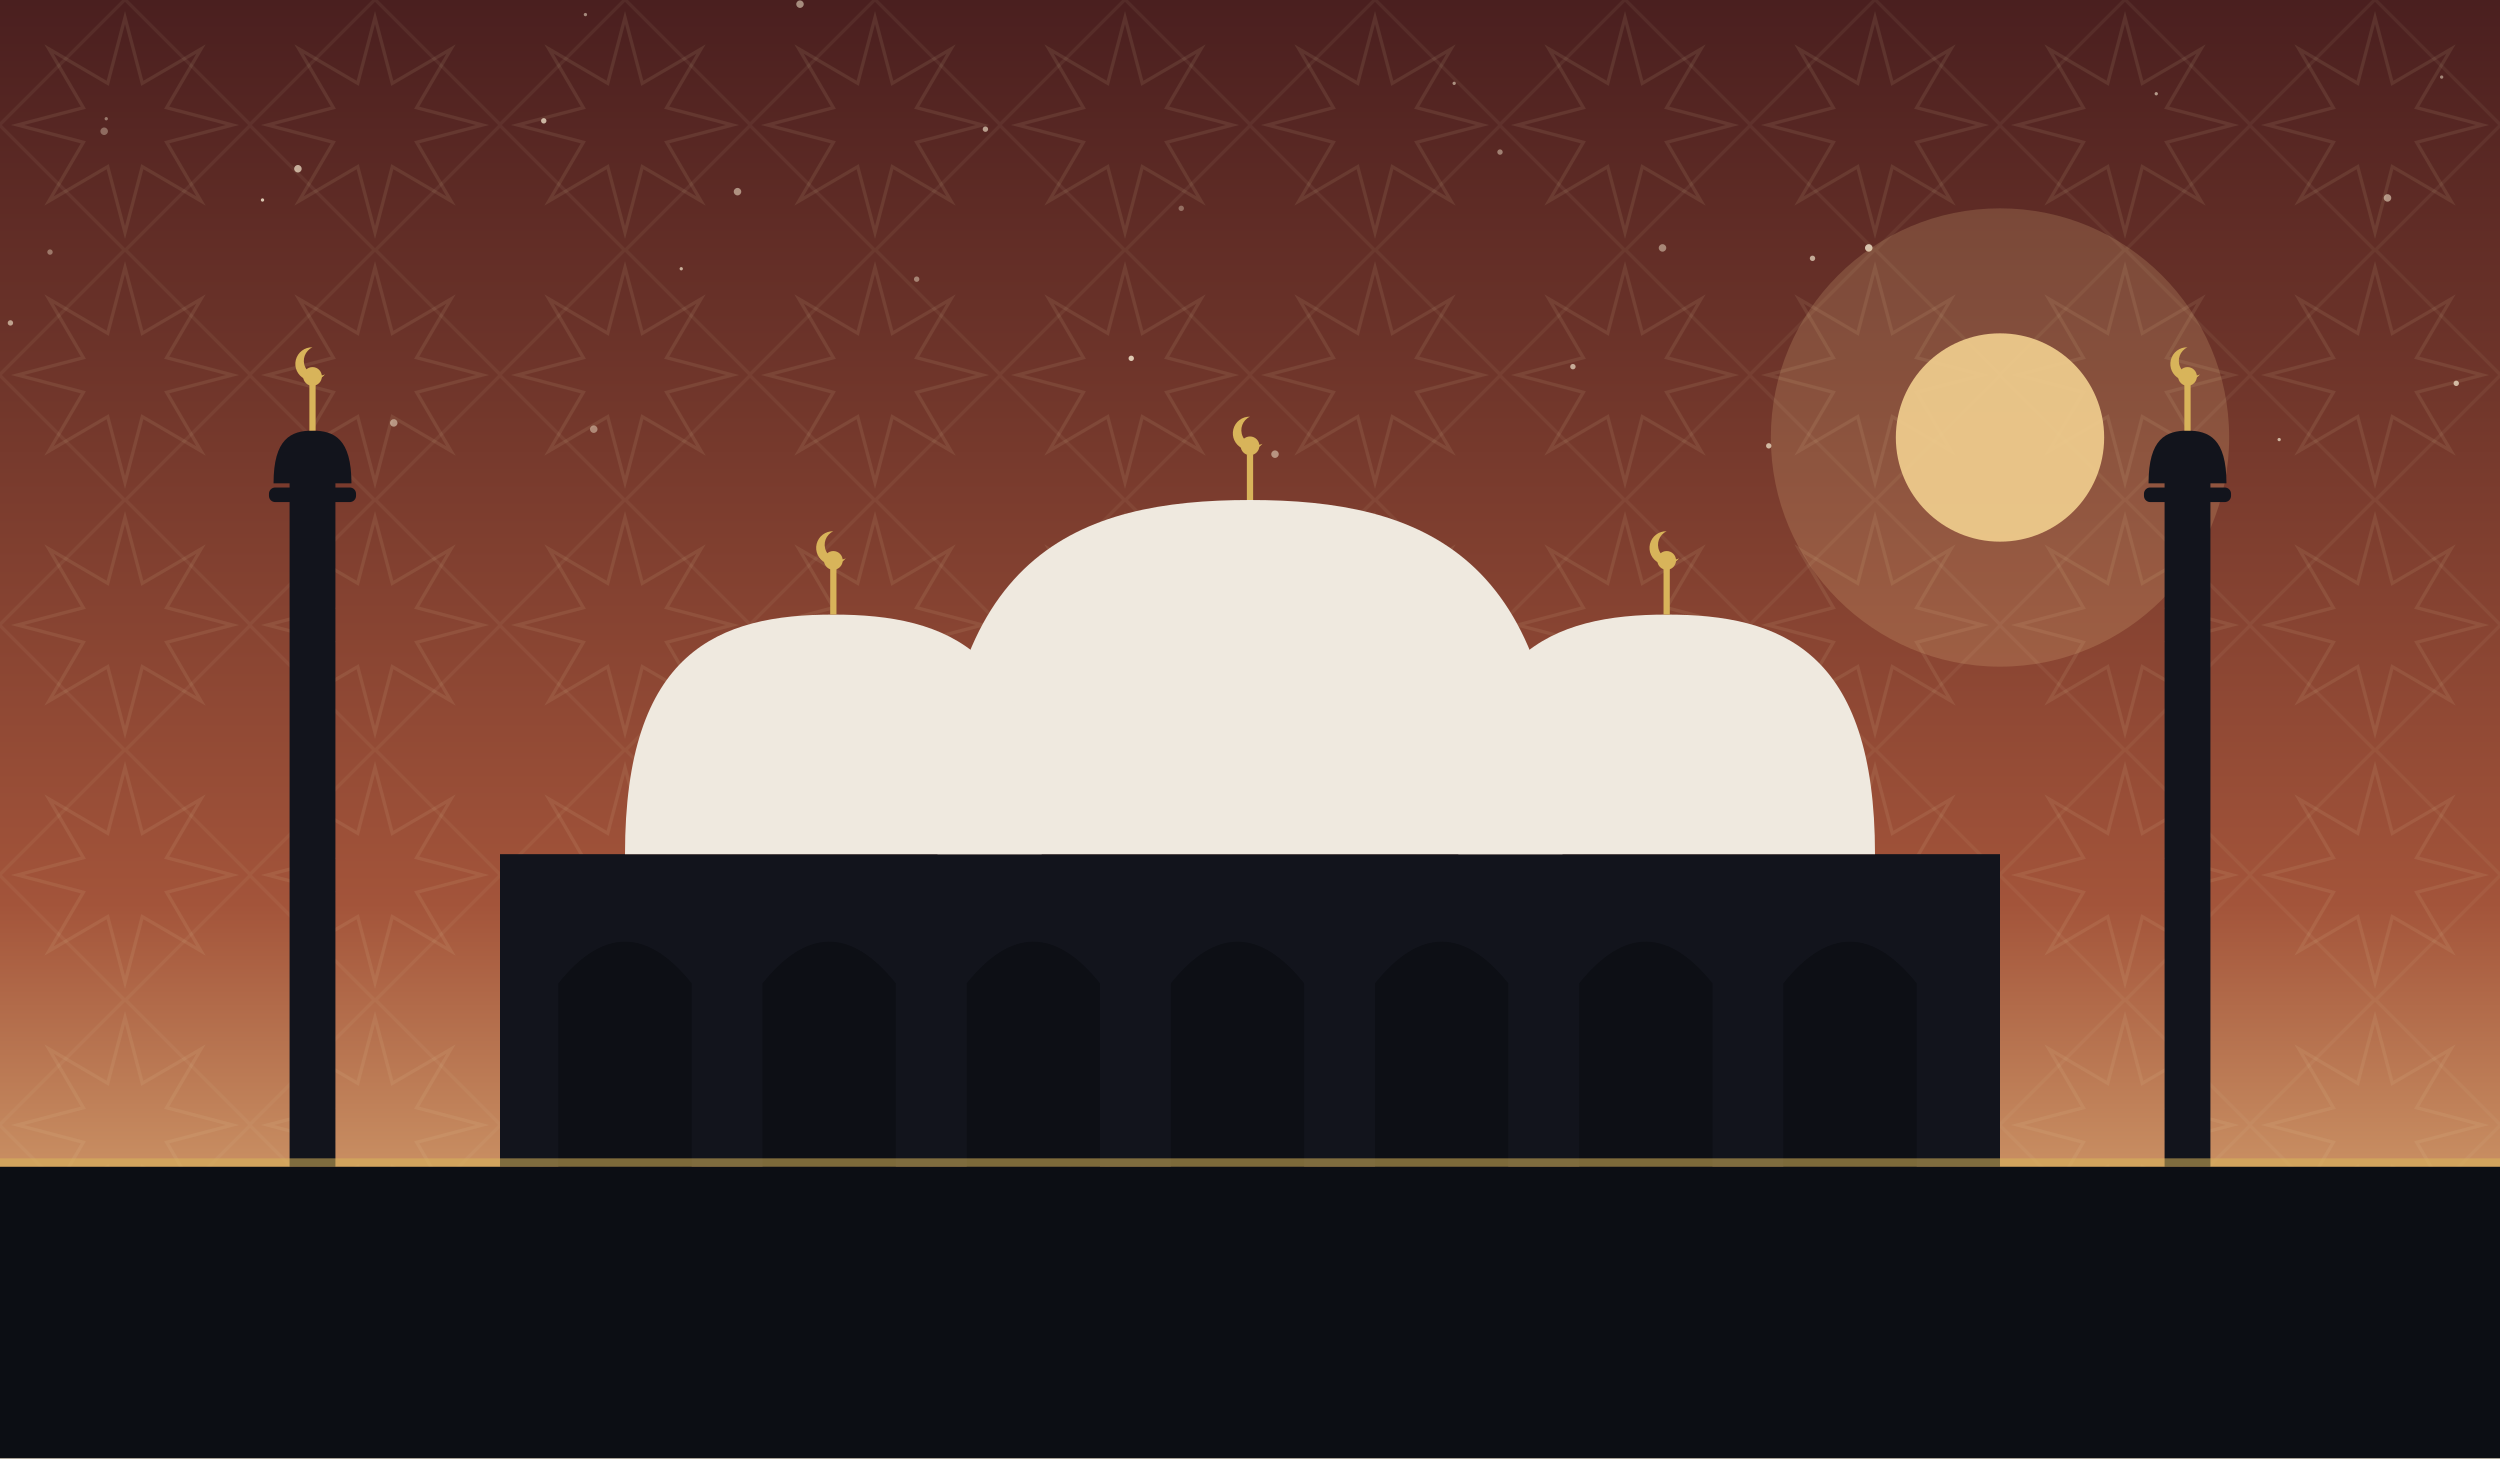
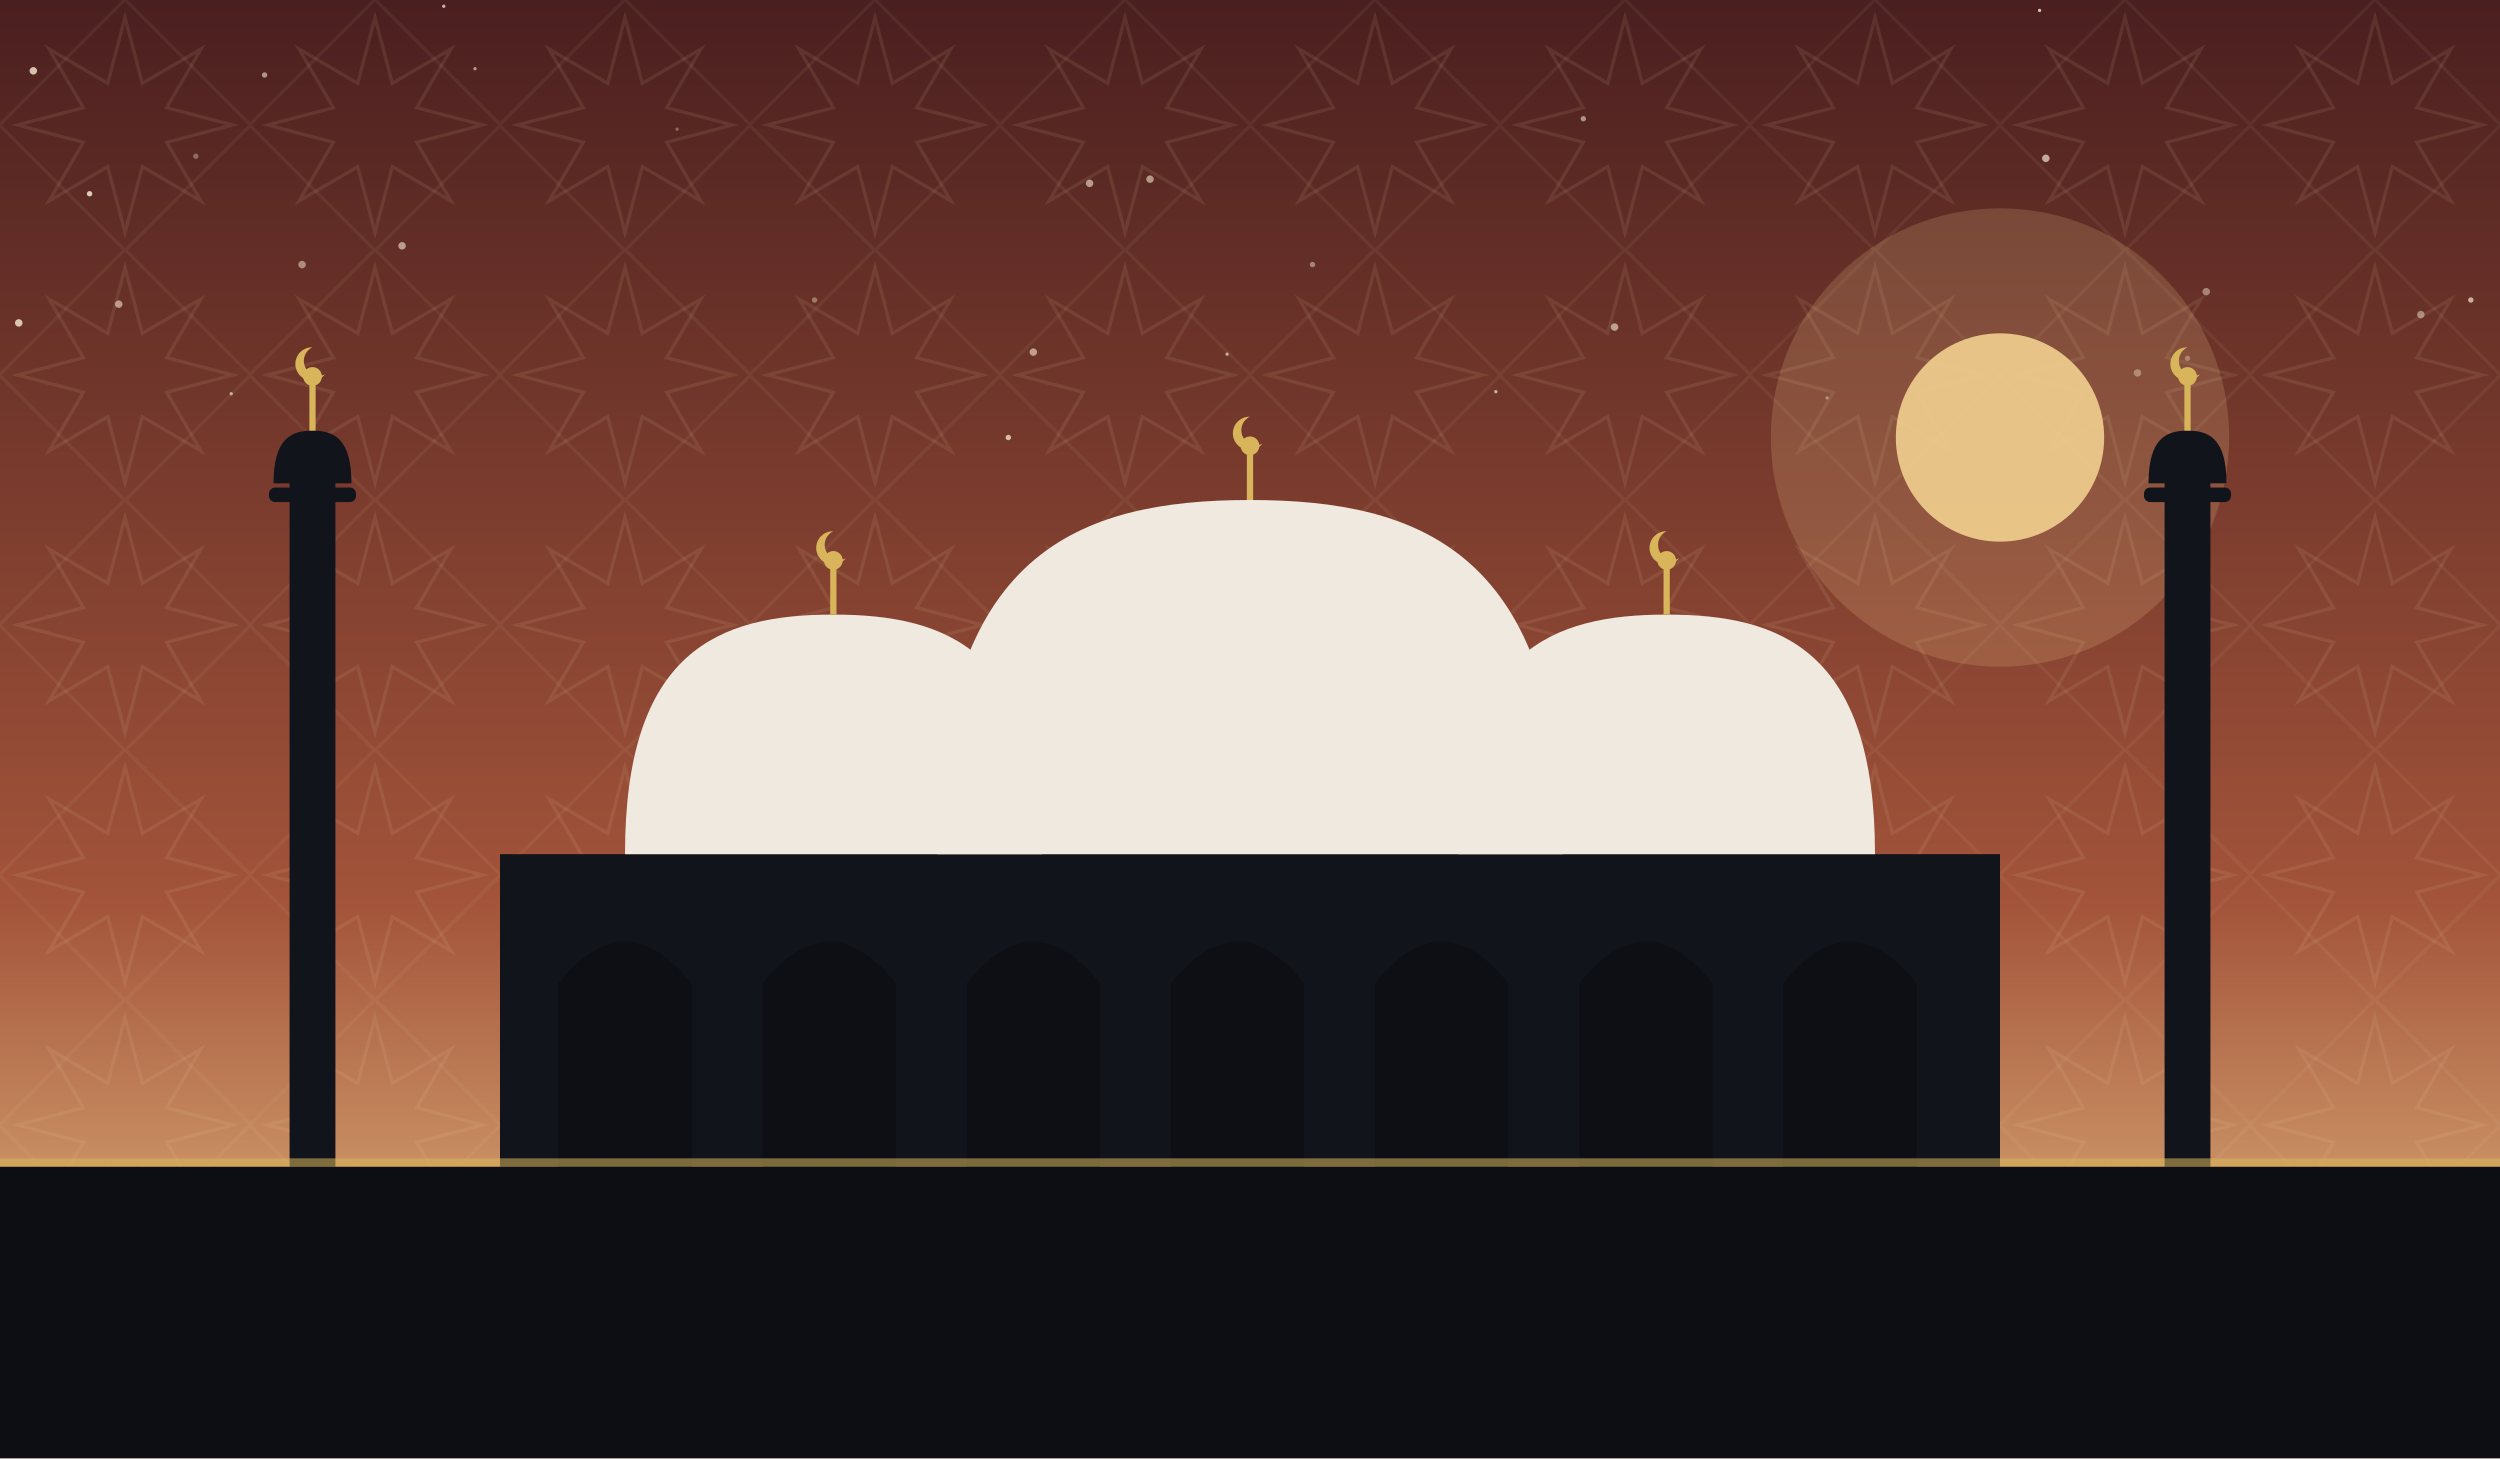
<svg xmlns="http://www.w3.org/2000/svg" viewBox="0 0 1200 700" role="img">
  <defs>
    <linearGradient id="sky" x1="0" y1="0" x2="0" y2="1">
      <stop offset="0" stop-color="#4a1f1f" />
      <stop offset="0.62" stop-color="#a3543a" />
      <stop offset="1" stop-color="#f2cf8f" />
    </linearGradient>
    <pattern id="g1" width="120" height="120" patternUnits="userSpaceOnUse">
      <polygon points="111.6,60.0 80.0,68.3 96.5,96.5 68.3,80.0 60.0,111.6 51.7,80.0 23.5,96.5 40.0,68.3 8.4,60.0 40.0,51.7 23.5,23.5 51.7,40.0 60.0,8.4 68.3,40.0 96.5,23.5 80.0,51.7" fill="none" stroke="#e8d9a8" stroke-width="1.6" opacity="0.1" />
      <rect x="17.4" y="17.4" width="85.2" height="85.2" fill="none" stroke="#e8d9a8" stroke-width="1.6" opacity="0.07" transform="rotate(45 60.0 60.0)" />
    </pattern>
  </defs>
  <rect width="1200" height="700" fill="url(#sky)" />
  <rect width="1200" height="700" fill="url(#g1)" />
-   <circle cx="5" cy="155" r="1.3" fill="#f7ecd2" opacity="0.60" />
-   <circle cx="543" cy="172" r="1.3" fill="#f7ecd2" opacity="0.81" />
-   <circle cx="354" cy="92" r="1.8" fill="#f7ecd2" opacity="0.53" />
-   <circle cx="1094" cy="211" r="0.8" fill="#f7ecd2" opacity="0.69" />
-   <circle cx="51" cy="57" r="0.8" fill="#f7ecd2" opacity="0.42" />
-   <circle cx="849" cy="214" r="1.3" fill="#f7ecd2" opacity="0.71" />
-   <circle cx="440" cy="134" r="1.3" fill="#f7ecd2" opacity="0.45" />
-   <circle cx="720" cy="73" r="1.3" fill="#f7ecd2" opacity="0.45" />
-   <circle cx="897" cy="119" r="1.8" fill="#f7ecd2" opacity="0.78" />
-   <circle cx="755" cy="176" r="1.3" fill="#f7ecd2" opacity="0.65" />
-   <circle cx="126" cy="96" r="0.8" fill="#f7ecd2" opacity="0.81" />
-   <circle cx="1146" cy="95" r="1.8" fill="#f7ecd2" opacity="0.55" />
-   <circle cx="143" cy="81" r="1.8" fill="#f7ecd2" opacity="0.68" />
-   <circle cx="261" cy="58" r="1.3" fill="#f7ecd2" opacity="0.73" />
-   <circle cx="612" cy="218" r="1.8" fill="#f7ecd2" opacity="0.51" />
-   <circle cx="1172" cy="37" r="0.8" fill="#f7ecd2" opacity="0.49" />
-   <circle cx="189" cy="203" r="1.8" fill="#f7ecd2" opacity="0.52" />
-   <circle cx="567" cy="100" r="1.3" fill="#f7ecd2" opacity="0.35" />
-   <circle cx="698" cy="40" r="0.8" fill="#f7ecd2" opacity="0.55" />
-   <circle cx="798" cy="119" r="1.8" fill="#f7ecd2" opacity="0.47" />
-   <circle cx="1035" cy="45" r="0.8" fill="#f7ecd2" opacity="0.60" />
-   <circle cx="473" cy="62" r="1.3" fill="#f7ecd2" opacity="0.61" />
-   <circle cx="384" cy="2" r="1.8" fill="#f7ecd2" opacity="0.53" />
-   <circle cx="24" cy="121" r="1.3" fill="#f7ecd2" opacity="0.39" />
-   <circle cx="281" cy="7" r="0.8" fill="#f7ecd2" opacity="0.52" />
-   <circle cx="1179" cy="184" r="1.3" fill="#f7ecd2" opacity="0.71" />
-   <circle cx="870" cy="124" r="1.3" fill="#f7ecd2" opacity="0.65" />
-   <circle cx="50" cy="63" r="1.8" fill="#f7ecd2" opacity="0.35" />
-   <circle cx="327" cy="129" r="0.8" fill="#f7ecd2" opacity="0.68" />
-   <circle cx="285" cy="206" r="1.8" fill="#f7ecd2" opacity="0.45" />
+   <circle cx="213" cy="3" r="0.8" fill="#f7ecd2" opacity="0.74" />
+   <circle cx="127" cy="36" r="1.3" fill="#f7ecd2" opacity="0.57" />
+   <circle cx="1186" cy="144" r="1.3" fill="#f7ecd2" opacity="0.69" />
+   <circle cx="630" cy="127" r="1.3" fill="#f7ecd2" opacity="0.45" />
+   <circle cx="979" cy="5" r="0.8" fill="#f7ecd2" opacity="0.80" />
+   <circle cx="193" cy="118" r="1.8" fill="#f7ecd2" opacity="0.59" />
+   <circle cx="552" cy="86" r="1.8" fill="#f7ecd2" opacity="0.57" />
+   <circle cx="496" cy="169" r="1.8" fill="#f7ecd2" opacity="0.59" />
+   <circle cx="145" cy="127" r="1.8" fill="#f7ecd2" opacity="0.50" />
+   <circle cx="1059" cy="140" r="1.8" fill="#f7ecd2" opacity="0.45" />
+   <circle cx="718" cy="188" r="0.8" fill="#f7ecd2" opacity="0.69" />
+   <circle cx="1162" cy="151" r="1.8" fill="#f7ecd2" opacity="0.47" />
+   <circle cx="111" cy="189" r="0.8" fill="#f7ecd2" opacity="0.64" />
+   <circle cx="325" cy="62" r="0.8" fill="#f7ecd2" opacity="0.35" />
+   <circle cx="484" cy="210" r="1.3" fill="#f7ecd2" opacity="0.75" />
+   <circle cx="228" cy="33" r="0.8" fill="#f7ecd2" opacity="0.59" />
+   <circle cx="877" cy="191" r="0.8" fill="#f7ecd2" opacity="0.42" />
+   <circle cx="391" cy="144" r="1.3" fill="#f7ecd2" opacity="0.39" />
+   <circle cx="1050" cy="172" r="1.3" fill="#f7ecd2" opacity="0.35" />
+   <circle cx="94" cy="75" r="1.3" fill="#f7ecd2" opacity="0.35" />
+   <circle cx="43" cy="93" r="1.3" fill="#f7ecd2" opacity="0.84" />
+   <circle cx="57" cy="146" r="1.8" fill="#f7ecd2" opacity="0.57" />
+   <circle cx="16" cy="34" r="1.8" fill="#f7ecd2" opacity="0.79" />
+   <circle cx="760" cy="57" r="1.3" fill="#f7ecd2" opacity="0.55" />
+   <circle cx="9" cy="155" r="1.8" fill="#f7ecd2" opacity="0.80" />
+   <circle cx="523" cy="88" r="1.8" fill="#f7ecd2" opacity="0.59" />
+   <circle cx="982" cy="76" r="1.8" fill="#f7ecd2" opacity="0.67" />
+   <circle cx="1026" cy="179" r="1.8" fill="#f7ecd2" opacity="0.39" />
+   <circle cx="775" cy="157" r="1.8" fill="#f7ecd2" opacity="0.60" />
+   <circle cx="589" cy="170" r="0.8" fill="#f7ecd2" opacity="0.65" />
  <circle cx="960" cy="210" r="110" fill="#f2cf8f" opacity="0.18" />
  <circle cx="960" cy="210" r="50" fill="#f2cf8f" opacity="0.9" />
  <rect x="240" y="410" width="720" height="150" fill="#12141c" />
  <path d="M 268 560 L 268 472 Q 300 432 332 472 L 332 560 Z" fill="#0c0e14" opacity="0.9" />
  <path d="M 366 560 L 366 472 Q 398 432 430 472 L 430 560 Z" fill="#0c0e14" opacity="0.9" />
  <path d="M 464 560 L 464 472 Q 496 432 528 472 L 528 560 Z" fill="#0c0e14" opacity="0.9" />
  <path d="M 562 560 L 562 472 Q 594 432 626 472 L 626 560 Z" fill="#0c0e14" opacity="0.9" />
  <path d="M 660 560 L 660 472 Q 692 432 724 472 L 724 560 Z" fill="#0c0e14" opacity="0.9" />
  <path d="M 758 560 L 758 472 Q 790 432 822 472 L 822 560 Z" fill="#0c0e14" opacity="0.9" />
  <path d="M 856 560 L 856 472 Q 888 432 920 472 L 920 560 Z" fill="#0c0e14" opacity="0.9" />
  <path d="M 450 410 C 450 265.5, 517.5 240, 600 240 C 682.5 240, 750 265.5, 750 410 Z" fill="#efe9df" />
  <line x1="600" y1="240" x2="600" y2="218" stroke="#d8b45a" stroke-width="3" />
  <circle cx="600" cy="214" r="4.5" fill="#d8b45a" />
  <path d="M 600 200 a 8 8 0 1 0 6 13 a 6.4 6.4 0 1 1 -6 -13 Z" fill="#d8b45a" />
  <path d="M 300 410 C 300 312.25, 345.0 295, 400 295 C 455.0 295, 500 312.25, 500 410 Z" fill="#efe9df" />
  <line x1="400" y1="295" x2="400" y2="273" stroke="#d8b45a" stroke-width="3" />
  <circle cx="400" cy="269" r="4.5" fill="#d8b45a" />
  <path d="M 400 255 a 8 8 0 1 0 6 13 a 6.4 6.4 0 1 1 -6 -13 Z" fill="#d8b45a" />
  <path d="M 700 410 C 700 312.25, 745.0 295, 800 295 C 855.0 295, 900 312.25, 900 410 Z" fill="#efe9df" />
  <line x1="800" y1="295" x2="800" y2="273" stroke="#d8b45a" stroke-width="3" />
  <circle cx="800" cy="269" r="4.5" fill="#d8b45a" />
  <path d="M 800 255 a 8 8 0 1 0 6 13 a 6.4 6.4 0 1 1 -6 -13 Z" fill="#d8b45a" />
  <rect x="139.0" y="230" width="22" height="330" fill="#12141c" />
  <rect x="129.1" y="234" width="41.8" height="7" rx="3" fill="#12141c" />
  <path d="M 131.3 232 C 131.3 210.495, 139.715 206.7, 150 206.7 C 160.285 206.7, 168.7 210.495, 168.7 232 Z" fill="#12141c" />
  <line x1="150" y1="206.7" x2="150" y2="184.7" stroke="#d8b45a" stroke-width="3" />
  <circle cx="150" cy="180.7" r="4.5" fill="#d8b45a" />
  <path d="M 150 166.7 a 8 8 0 1 0 6 13 a 6.4 6.4 0 1 1 -6 -13 Z" fill="#d8b45a" />
  <rect x="1039.0" y="230" width="22" height="330" fill="#12141c" />
  <rect x="1029.1" y="234" width="41.8" height="7" rx="3" fill="#12141c" />
  <path d="M 1031.3 232 C 1031.3 210.495, 1039.715 206.7, 1050 206.7 C 1060.285 206.7, 1068.7 210.495, 1068.7 232 Z" fill="#12141c" />
  <line x1="1050" y1="206.7" x2="1050" y2="184.7" stroke="#d8b45a" stroke-width="3" />
  <circle cx="1050" cy="180.7" r="4.5" fill="#d8b45a" />
  <path d="M 1050 166.7 a 8 8 0 1 0 6 13 a 6.4 6.4 0 1 1 -6 -13 Z" fill="#d8b45a" />
  <rect x="0" y="560" width="1200" height="140" fill="#0c0e14" />
  <rect x="0" y="556" width="1200" height="4" fill="#d8b45a" opacity="0.55" />
</svg>
